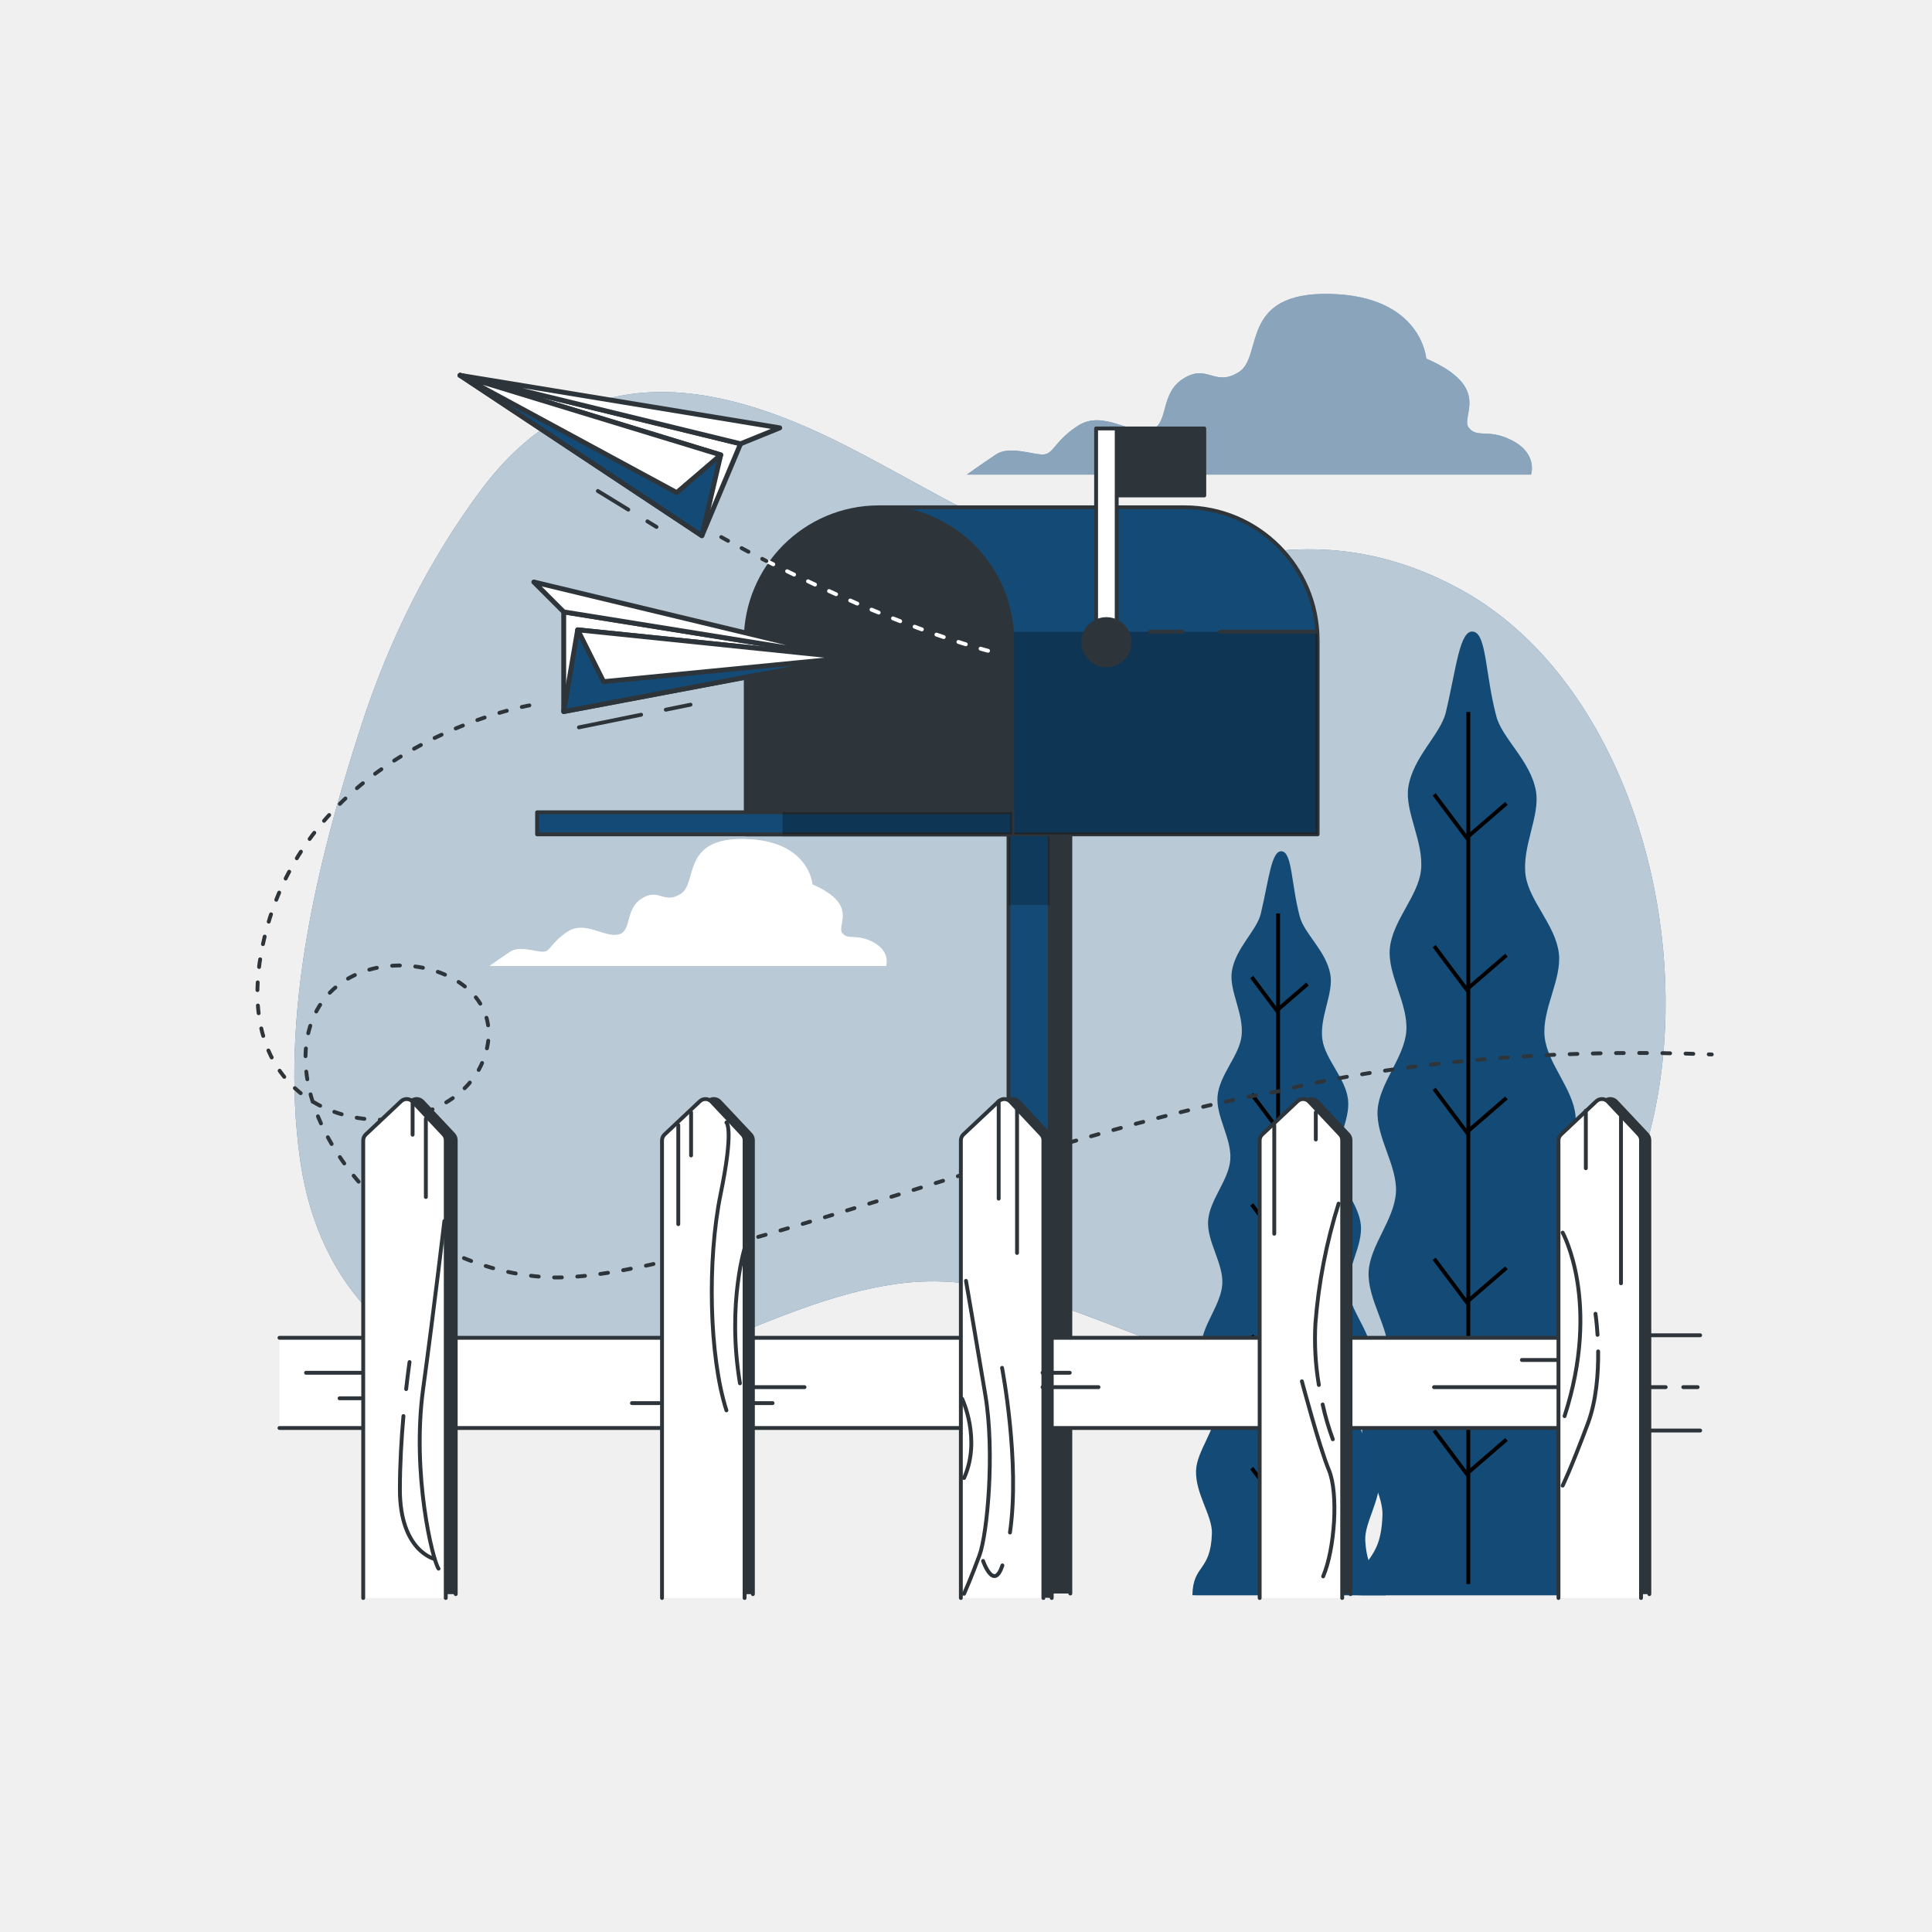
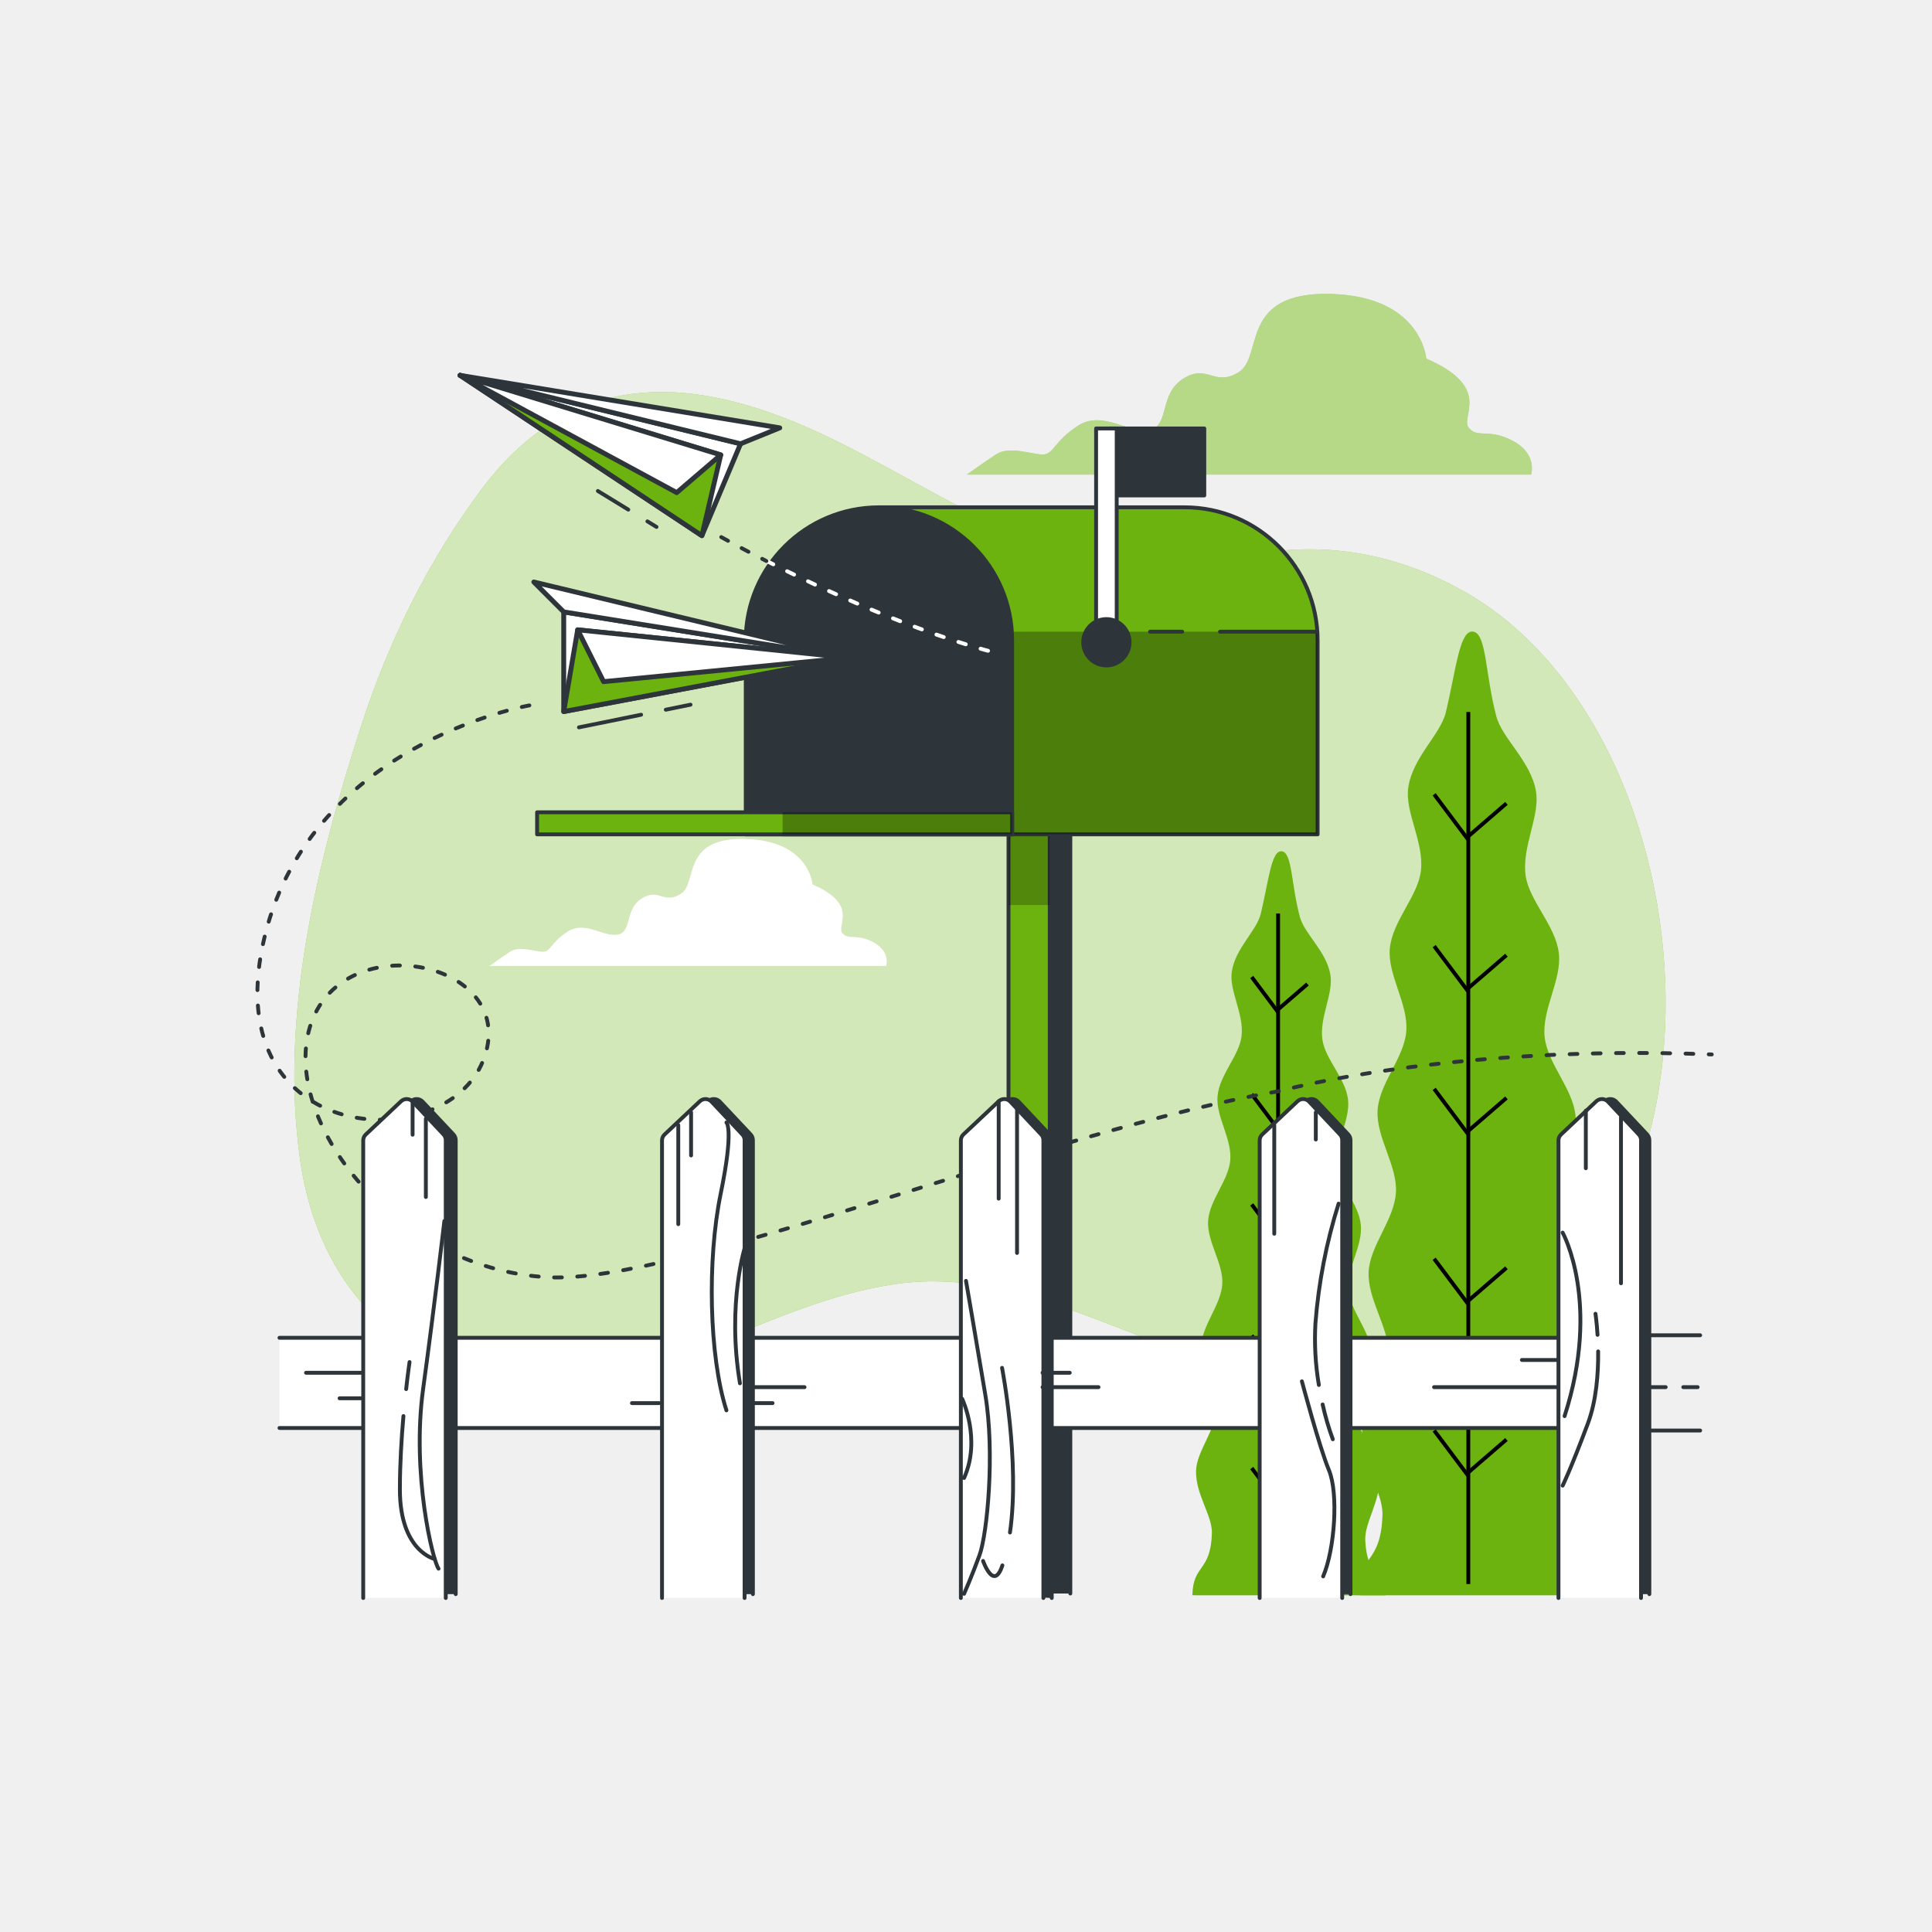
<svg xmlns="http://www.w3.org/2000/svg" viewBox="0 0 500 500">
-   <g id="freepik--background-simple--inject-1--inject-3">
-     <path d="M378,152.56c-15.56-8.52-31.77-11.94-49.46-9.75-21.79,2.69-39,5.86-59.85-2.26-17.53-6.82-33.54-17-50.26-25.44-34.2-17.35-68.15-22.72-93.79,11.5-13.64,18.21-24,39.12-31.15,61.18-11.56,35.59-21.06,75-15.85,112.17,6.59,47.12,47,69.24,95.34,52.17,19.55-6.9,38.42-17,59.27-19.89,43.63-6.06,79.59,34,131.91,24.26C454.34,339.74,447.68,190.71,378,152.56Z" style="fill:#144B76" />
+   <g id="freepik--background-simple--inject-1--inject-2">
+     <path d="M378,152.56c-15.56-8.52-31.77-11.94-49.46-9.75-21.79,2.69-39,5.86-59.85-2.26-17.53-6.82-33.54-17-50.26-25.44-34.2-17.35-68.15-22.72-93.79,11.5-13.64,18.21-24,39.12-31.15,61.18-11.56,35.59-21.06,75-15.85,112.17,6.59,47.12,47,69.24,95.34,52.17,19.55-6.9,38.42-17,59.27-19.89,43.63-6.06,79.59,34,131.91,24.26C454.34,339.74,447.68,190.71,378,152.56Z" style="fill:#6CB310" />
    <path d="M378,152.56c-15.56-8.52-31.77-11.94-49.46-9.75-21.79,2.69-39,5.86-59.85-2.26-17.53-6.82-33.54-17-50.26-25.44-34.2-17.35-68.15-22.72-93.79,11.5-13.64,18.21-24,39.12-31.15,61.18-11.56,35.59-21.06,75-15.85,112.17,6.59,47.12,47,69.24,95.34,52.17,19.55-6.9,38.42-17,59.27-19.89,43.63-6.06,79.59,34,131.91,24.26C454.34,339.74,447.68,190.71,378,152.56Z" style="fill:#fff;opacity:0.7" />
  </g>
-   <g id="freepik--Clouds--inject-1--inject-3">
-     <path d="M391.65,114.17c-6.35-3.47-9.23-.58-11.54-3.47s6.35-10.39-11-17.89c0,0-1.15-16.16-24.82-16.74S327,92.23,320.65,96.27,312.57,94,306.22,98s-3.46,12.12-8.65,13.27-12.13-5.19-18.48-1.15-6.35,7.5-9.23,7.5-8.66-2.31-12.12,0-7.51,5.2-7.51,5.2h146S398,117.63,391.65,114.17Z" style="fill:#144B76" />
+   <g id="freepik--Clouds--inject-1--inject-2">
+     <path d="M391.65,114.17c-6.35-3.47-9.23-.58-11.54-3.47s6.35-10.39-11-17.89c0,0-1.15-16.16-24.82-16.74S327,92.23,320.65,96.27,312.57,94,306.22,98s-3.46,12.12-8.65,13.27-12.13-5.19-18.48-1.15-6.35,7.5-9.23,7.5-8.66-2.31-12.12,0-7.51,5.2-7.51,5.2h146S398,117.63,391.65,114.17Z" style="fill:#6CB310" />
    <path d="M391.65,114.17c-6.35-3.47-9.23-.58-11.54-3.47s6.35-10.39-11-17.89c0,0-1.15-16.16-24.82-16.74S327,92.23,320.65,96.27,312.57,94,306.22,98s-3.46,12.12-8.65,13.27-12.13-5.19-18.48-1.15-6.35,7.5-9.23,7.5-8.66-2.31-12.12,0-7.51,5.2-7.51,5.2h146S398,117.63,391.65,114.17Z" style="fill:#fff;opacity:0.5" />
    <path d="M226.08,243.9c-4.46-2.43-6.49-.41-8.11-2.43s4.46-7.3-7.7-12.57c0,0-.81-11.35-17.44-11.76s-12.16,11.35-16.62,14.19-5.67-1.62-10.13,1.22-2.44,8.51-6.08,9.32-8.52-3.65-13-.81-4.46,5.27-6.48,5.27-6.09-1.62-8.52,0-5.27,3.65-5.27,3.65H229.32S230.54,246.33,226.08,243.9Z" style="fill:#fff" />
    <path d="M226.08,243.9c-4.46-2.43-6.49-.41-8.11-2.43s4.46-7.3-7.7-12.57c0,0-.81-11.35-17.44-11.76s-12.16,11.35-16.62,14.19-5.67-1.62-10.13,1.22-2.44,8.51-6.08,9.32-8.52-3.65-13-.81-4.46,5.27-6.48,5.27-6.09-1.62-8.52,0-5.27,3.65-5.27,3.65H229.32S230.54,246.33,226.08,243.9Z" style="fill:#fff;opacity:0.5" />
  </g>
-   <g id="freepik--Plants--inject-1--inject-3">
-     <path d="M352.87,412.87h63.2c-1.21-7.73-6.18-6.37-6.84-18.35-.33-6,5.26-13.5,4.77-21.42-.4-6.53-6.83-13.22-7.33-20.69-.45-6.74,5-14.22,4.51-21.48-.51-6.86-7-13.45-7.61-20.59-.56-7,4.82-14.51,4.18-21.55s-7.27-13.51-8-20.45c-.73-7.13,4.48-14.81,3.68-21.63-.84-7.25-7.68-13.51-8.61-20.19-1-7.43,3.81-15.37,2.68-21.79-1.39-7.86-8.71-13.55-10.25-19.35-2.87-10.81-2.51-21.22-5.9-21.9-3.61-.72-4.44,9.49-7.18,20.9-1.38,5.73-8.53,11.54-9.71,19.41-.95,6.37,4.11,14.12,3.28,21.52-.74,6.63-7.41,13-8.06,20.21-.61,6.78,4.8,14.25,4.27,21.34-.52,6.89-7,13.46-7.43,20.46s5.13,14.32,4.75,21.23c-.39,7.08-6.74,13.77-7.07,20.58-.34,7.21,5.35,14.48,5.07,21.16-.31,7.41-6.57,14.19-6.8,20.67-.28,7.86,5.49,15.11,5.31,21.1-.38,13-6.33,10.29-6.54,20.75Z" style="fill:#144B76" />
+   <g id="freepik--Plants--inject-1--inject-2">
+     <path d="M352.87,412.87h63.2c-1.21-7.73-6.18-6.37-6.84-18.35-.33-6,5.26-13.5,4.77-21.42-.4-6.53-6.83-13.22-7.33-20.69-.45-6.74,5-14.22,4.51-21.48-.51-6.86-7-13.45-7.61-20.59-.56-7,4.82-14.51,4.18-21.55s-7.27-13.51-8-20.45c-.73-7.13,4.48-14.81,3.68-21.63-.84-7.25-7.68-13.51-8.61-20.19-1-7.43,3.81-15.37,2.68-21.79-1.39-7.86-8.71-13.55-10.25-19.35-2.87-10.81-2.51-21.22-5.9-21.9-3.61-.72-4.44,9.49-7.18,20.9-1.38,5.73-8.53,11.54-9.71,19.41-.95,6.37,4.11,14.12,3.28,21.52-.74,6.63-7.41,13-8.06,20.21-.61,6.78,4.8,14.25,4.27,21.34-.52,6.89-7,13.46-7.43,20.46s5.13,14.32,4.75,21.23c-.39,7.08-6.74,13.77-7.07,20.58-.34,7.21,5.35,14.48,5.07,21.16-.31,7.41-6.57,14.19-6.8,20.67-.28,7.86,5.49,15.11,5.31,21.1-.38,13-6.33,10.29-6.54,20.75Z" style="fill:#6CB310" />
    <line x1="380" y1="184.25" x2="380" y2="409.95" style="fill:none;stroke:#000;stroke-miterlimit:10" />
    <polyline points="389.87 207.91 379.58 216.8 371.16 205.57" style="fill:none;stroke:#000;stroke-miterlimit:10" />
    <polyline points="389.87 247.2 379.58 256.08 371.16 244.86" style="fill:none;stroke:#000;stroke-miterlimit:10" />
    <polyline points="389.87 284.14 379.58 293.03 371.16 281.8" style="fill:none;stroke:#000;stroke-miterlimit:10" />
    <polyline points="389.87 328.11 379.58 336.99 371.16 325.77" style="fill:none;stroke:#000;stroke-miterlimit:10" />
    <polyline points="389.87 372.54 379.58 381.42 371.16 370.2" style="fill:none;stroke:#000;stroke-miterlimit:10" />
-     <path d="M309.82,412.87h48.79c-.94-6-4.77-4.92-5.28-14.16-.26-4.66,4.05-10.42,3.68-16.54-.31-5-5.27-10.21-5.66-16-.35-5.2,3.89-11,3.48-16.58-.39-5.3-5.42-10.38-5.87-15.89s3.72-11.21,3.23-16.64-5.62-10.43-6.16-15.78c-.56-5.51,3.46-11.43,2.84-16.71-.65-5.59-5.93-10.42-6.64-15.57-.8-5.74,2.94-11.87,2.06-16.82-1.07-6.07-6.72-10.47-7.9-14.94-2.22-8.34-1.94-16.39-4.56-16.91-2.79-.56-3.43,7.32-5.54,16.14-1.06,4.42-6.59,8.91-7.5,15-.73,4.92,3.17,10.9,2.53,16.61-.57,5.12-5.71,10-6.22,15.6-.47,5.23,3.71,11,3.3,16.47-.4,5.32-5.39,10.39-5.74,15.79s4,11.06,3.67,16.39-5.2,10.63-5.45,15.89c-.27,5.56,4.12,11.17,3.91,16.33-.24,5.72-5.07,11-5.25,16-.22,6.06,4.24,11.67,4.1,16.28-.3,10-4.89,7.95-5.05,16Z" style="fill:#144B76" />
+     <path d="M309.82,412.87h48.79c-.94-6-4.77-4.92-5.28-14.16-.26-4.66,4.05-10.42,3.68-16.54-.31-5-5.27-10.21-5.66-16-.35-5.2,3.89-11,3.48-16.58-.39-5.3-5.42-10.38-5.87-15.89s3.72-11.21,3.23-16.64-5.62-10.43-6.16-15.78c-.56-5.51,3.46-11.43,2.84-16.71-.65-5.59-5.93-10.42-6.64-15.57-.8-5.74,2.94-11.87,2.06-16.82-1.07-6.07-6.72-10.47-7.9-14.94-2.22-8.34-1.94-16.39-4.56-16.91-2.79-.56-3.43,7.32-5.54,16.14-1.06,4.42-6.59,8.91-7.5,15-.73,4.92,3.17,10.9,2.53,16.61-.57,5.12-5.71,10-6.22,15.6-.47,5.23,3.71,11,3.3,16.47-.4,5.32-5.39,10.39-5.74,15.79s4,11.06,3.67,16.39-5.2,10.63-5.45,15.89c-.27,5.56,4.12,11.17,3.91,16.33-.24,5.72-5.07,11-5.25,16-.22,6.06,4.24,11.67,4.1,16.28-.3,10-4.89,7.95-5.05,16Z" style="fill:#6CB310" />
    <line x1="330.77" y1="236.4" x2="330.77" y2="410.62" style="fill:none;stroke:#000;stroke-miterlimit:10" />
    <polyline points="338.38 254.66 330.44 261.52 323.94 252.85" style="fill:none;stroke:#000;stroke-miterlimit:10" />
    <polyline points="338.38 284.98 330.44 291.84 323.94 283.18" style="fill:none;stroke:#000;stroke-miterlimit:10" />
    <polyline points="338.38 313.5 330.44 320.36 323.94 311.7" style="fill:none;stroke:#000;stroke-miterlimit:10" />
    <polyline points="338.38 347.44 330.44 354.3 323.94 345.63" style="fill:none;stroke:#000;stroke-miterlimit:10" />
    <polyline points="338.38 381.74 330.44 388.59 323.94 379.93" style="fill:none;stroke:#000;stroke-miterlimit:10" />
  </g>
-   <g id="freepik--Mailbox--inject-1--inject-3">
+   <g id="freepik--Mailbox--inject-1--inject-2">
    <polyline points="266.33 412.4 266.33 210.22 277 210.22 277 412.4" style="fill:#2e353a;stroke:#2e353a;stroke-linecap:round;stroke-linejoin:round" />
-     <polyline points="261 412.4 261 210.22 271.67 210.22 271.67 412.4" style="fill:#144B76;stroke:#2e353a;stroke-linecap:round;stroke-linejoin:round" />
+     <polyline points="261 412.4 261 210.22 271.67 210.22 271.67 412.4" style="fill:#6CB310;stroke:#2e353a;stroke-linecap:round;stroke-linejoin:round" />
    <rect x="261" y="210.22" width="10.67" height="24" style="fill:#2e353a;opacity:0.3;mix-blend-mode:multiply" />
-     <path d="M306.53,131.29H227.47l34.46,84.64H341V165.75A34.46,34.46,0,0,0,306.53,131.29Z" style="fill:#144B76;stroke:#2e353a;stroke-linecap:round;stroke-linejoin:round" />
+     <path d="M306.53,131.29H227.47l34.46,84.64H341V165.75A34.46,34.46,0,0,0,306.53,131.29Z" style="fill:#6CB310;stroke:#2e353a;stroke-linecap:round;stroke-linejoin:round" />
    <path d="M255.9,201.11l6,14.82H341V165.75c0-.76,0-1.52-.08-2.27h-85Z" style="opacity:0.3;mix-blend-mode:multiply" />
    <line x1="305.95" y1="163.48" x2="297.63" y2="163.48" style="fill:none;stroke:#2e353a;stroke-linecap:round;stroke-linejoin:round" />
    <line x1="340.92" y1="163.48" x2="315.74" y2="163.48" style="fill:none;stroke:#2e353a;stroke-linecap:round;stroke-linejoin:round" />
    <path d="M227.47,131.29h0a34.47,34.47,0,0,1,34.47,34.47v50.18a0,0,0,0,1,0,0H193a0,0,0,0,1,0,0V165.75A34.47,34.47,0,0,1,227.47,131.29Z" style="fill:#2e353a;stroke:#2e353a;stroke-linecap:round;stroke-linejoin:round" />
-     <rect x="202.53" y="210.22" width="59.4" height="5.71" style="fill:#144B76;stroke:#2e353a;stroke-linecap:round;stroke-linejoin:round" />
-     <rect x="139" y="210.22" width="122.93" height="5.71" style="fill:#144B76;stroke:#2e353a;stroke-linecap:round;stroke-linejoin:round" />
+     <rect x="202.53" y="210.22" width="59.4" height="5.71" style="fill:#6CB310;stroke:#2e353a;stroke-linecap:round;stroke-linejoin:round" />
+     <rect x="139" y="210.22" width="122.93" height="5.71" style="fill:#6CB310;stroke:#2e353a;stroke-linecap:round;stroke-linejoin:round" />
    <rect x="202.53" y="210.22" width="59.4" height="5.71" style="opacity:0.3" />
    <rect x="287" y="110.89" width="24.67" height="17.33" style="fill:#2e353a;stroke:#2e353a;stroke-linecap:round;stroke-linejoin:round" />
    <rect x="283.67" y="110.89" width="5.33" height="54" style="fill:#fff;stroke:#2e353a;stroke-linecap:round;stroke-linejoin:round" />
    <circle cx="286.33" cy="166.22" r="6" style="fill:#2e353a;stroke:#2e353a;stroke-linecap:round;stroke-linejoin:round" />
  </g>
-   <g id="freepik--paper-planes--inject-1--inject-3">
+   <g id="freepik--paper-planes--inject-1--inject-2">
    <path d="M198.34,145.15c13.92,7.07,38.12,18.4,60.44,24.1" style="fill:none;stroke:#fff;stroke-linecap:round;stroke-linejoin:round;stroke-dasharray:2,4" />
    <path d="M186.66,139s4.46,2.52,11.68,6.19" style="fill:none;stroke:#2e353a;stroke-linecap:round;stroke-linejoin:round;stroke-dasharray:2,4" />
    <polygon points="181.65 138.63 191.66 114.85 119.07 97.14 181.65 138.63" style="fill:#fff;stroke:#2e353a;stroke-linecap:round;stroke-linejoin:round;stroke-width:1.263px" />
-     <polygon points="186.53 117.73 181.65 138.63 119.07 97.14 186.53 117.73" style="fill:#144B76;stroke:#2e353a;stroke-linecap:round;stroke-linejoin:round;stroke-width:1.263px" />
+     <polygon points="186.53 117.73 181.65 138.63 119.07 97.14 186.53 117.73" style="fill:#6CB310;stroke:#2e353a;stroke-linecap:round;stroke-linejoin:round;stroke-width:1.263px" />
    <polygon points="186.53 117.73 175.14 127.49 119.07 97.14 186.53 117.73" style="fill:#fff;stroke:#2e353a;stroke-linecap:round;stroke-linejoin:round;stroke-width:1.263px" />
    <polygon points="191.66 114.85 201.8 110.73 119.07 97.14 191.66 114.85" style="fill:#fff;stroke:#2e353a;stroke-linecap:round;stroke-linejoin:round;stroke-width:1.263px" />
    <line x1="167.55" y1="134.93" x2="169.9" y2="136.37" style="fill:none;stroke:#2e353a;stroke-linecap:round;stroke-linejoin:round" />
    <line x1="154.73" y1="127.07" x2="162.6" y2="131.89" style="fill:none;stroke:#2e353a;stroke-linecap:round;stroke-linejoin:round" />
    <polygon points="145.89 184.15 145.89 158.36 219.67 170.22 145.89 184.15" style="fill:#fff;stroke:#2e353a;stroke-linecap:round;stroke-linejoin:round;stroke-width:1.263px" />
-     <polygon points="149.5 163 145.89 184.15 219.67 170.22 149.5 163" style="fill:#144B76;stroke:#2e353a;stroke-linecap:round;stroke-linejoin:round;stroke-width:1.263px" />
+     <polygon points="149.5 163 145.89 184.15 219.67 170.22 149.5 163" style="fill:#6CB310;stroke:#2e353a;stroke-linecap:round;stroke-linejoin:round;stroke-width:1.263px" />
    <polygon points="149.5 163 156.21 176.41 219.67 170.22 149.5 163" style="fill:#fff;stroke:#2e353a;stroke-linecap:round;stroke-linejoin:round;stroke-width:1.263px" />
    <polygon points="145.89 158.36 138.15 150.62 219.67 170.22 145.89 158.36" style="fill:#fff;stroke:#2e353a;stroke-linecap:round;stroke-linejoin:round;stroke-width:1.263px" />
    <line x1="172.31" y1="183.67" x2="178.71" y2="182.37" style="fill:none;stroke:#2e353a;stroke-linecap:round;stroke-linejoin:round" />
    <line x1="149.83" y1="188.24" x2="165.92" y2="184.97" style="fill:none;stroke:#2e353a;stroke-linecap:round;stroke-linejoin:round" />
    <path d="M137,182.56s-58,10-69,62,47,55,57,30-34-35-44-11,20,65,61,67c34.07,1.66,129.59-38.11,189-48.16,0,0,44-12.18,112-9.51" style="fill:none;stroke:#2e353a;stroke-linecap:round;stroke-linejoin:round;stroke-dasharray:2,4" />
  </g>
-   <g id="freepik--Fence--inject-1--inject-3">
+   <g id="freepik--Fence--inject-1--inject-2">
    <line x1="423.33" y1="345.56" x2="440" y2="345.56" style="fill:#fff;stroke:#2e353a;stroke-linecap:round;stroke-linejoin:round" />
    <line x1="423.33" y1="370.22" x2="440" y2="370.22" style="fill:#fff;stroke:#2e353a;stroke-linecap:round;stroke-linejoin:round" />
    <polyline points="72.33 369.56 421.33 369.56 421.33 346.22 72.33 346.22" style="fill:#fff;stroke:#2e353a;stroke-linecap:round;stroke-linejoin:round" />
    <path d="M96.59,412.56V295.14a2.13,2.13,0,0,1,.66-1.54l9.12-8.59a2.13,2.13,0,0,1,3,.09l8,8.51a2.17,2.17,0,0,1,.57,1.45v117.5" style="fill:#2e353a;stroke:#2e353a;stroke-linecap:round;stroke-linejoin:round" />
    <path d="M94,413.56V295.14a2.1,2.1,0,0,1,.67-1.54l9.12-8.59a2.12,2.12,0,0,1,3,.09l8,8.51a2.12,2.12,0,0,1,.57,1.45v118.5" style="fill:#fff;stroke:#2e353a;stroke-linecap:round;stroke-linejoin:round" />
    <path d="M173.49,412.56V295.14a2.13,2.13,0,0,1,.66-1.54l9.13-8.59a2.12,2.12,0,0,1,3,.09l8,8.51a2.12,2.12,0,0,1,.57,1.45v117.5" style="fill:#2e353a;stroke:#2e353a;stroke-linecap:round;stroke-linejoin:round" />
    <path d="M171.33,413.56V295.14a2.1,2.1,0,0,1,.67-1.54l9.12-8.59a2.13,2.13,0,0,1,3,.09l8,8.51a2.13,2.13,0,0,1,.58,1.45v118.5" style="fill:#fff;stroke:#2e353a;stroke-linecap:round;stroke-linejoin:round" />
    <path d="M250.82,412.56V295.14a2.1,2.1,0,0,1,.67-1.54l9.12-8.59a2.13,2.13,0,0,1,3,.09l8,8.51a2.13,2.13,0,0,1,.58,1.45v118.5" style="fill:#2e353a;stroke:#2e353a;stroke-linecap:round;stroke-linejoin:round" />
    <path d="M248.67,413.56V295.14a2.13,2.13,0,0,1,.66-1.54l9.13-8.59a2.12,2.12,0,0,1,3,.09l8,8.51a2.12,2.12,0,0,1,.57,1.45v118.5" style="fill:#fff;stroke:#2e353a;stroke-linecap:round;stroke-linejoin:round" />
    <path d="M328.16,412.56V295.14a2.13,2.13,0,0,1,.66-1.54l9.12-8.59a2.13,2.13,0,0,1,3,.09l8,8.51a2.17,2.17,0,0,1,.57,1.45v117.5" style="fill:#2e353a;stroke:#2e353a;stroke-linecap:round;stroke-linejoin:round" />
    <path d="M326,413.56V295.14a2.1,2.1,0,0,1,.67-1.54l9.12-8.59a2.12,2.12,0,0,1,3,.09l8,8.51a2.12,2.12,0,0,1,.57,1.45v118.5" style="fill:#fff;stroke:#2e353a;stroke-linecap:round;stroke-linejoin:round" />
    <path d="M405.49,412.56V295.14a2.13,2.13,0,0,1,.66-1.54l9.13-8.59a2.12,2.12,0,0,1,3,.09l8,8.51a2.12,2.12,0,0,1,.57,1.45v117.5" style="fill:#2e353a;stroke:#2e353a;stroke-linecap:round;stroke-linejoin:round" />
    <path d="M403.33,413.56V295.14a2.1,2.1,0,0,1,.67-1.54l9.12-8.59a2.13,2.13,0,0,1,3,.09l8,8.51a2.13,2.13,0,0,1,.58,1.45v118.5" style="fill:#fff;stroke:#2e353a;stroke-linecap:round;stroke-linejoin:round" />
    <line x1="106.78" y1="285.1" x2="106.78" y2="293.66" style="fill:none;stroke:#2e353a;stroke-linecap:round;stroke-linejoin:round" />
    <line x1="110.21" y1="289.52" x2="110.21" y2="309.78" style="fill:none;stroke:#2e353a;stroke-linecap:round;stroke-linejoin:round" />
    <line x1="175.54" y1="291.18" x2="175.54" y2="316.81" style="fill:none;stroke:#2e353a;stroke-linecap:round;stroke-linejoin:round" />
    <line x1="178.85" y1="287.87" x2="178.85" y2="299.03" style="fill:none;stroke:#2e353a;stroke-linecap:round;stroke-linejoin:round" />
    <line x1="258.46" y1="285.01" x2="258.46" y2="310.2" style="fill:none;stroke:#2e353a;stroke-linecap:round;stroke-linejoin:round" />
    <line x1="263.21" y1="287.04" x2="263.21" y2="324.26" style="fill:none;stroke:#2e353a;stroke-linecap:round;stroke-linejoin:round" />
    <line x1="329.78" y1="291.18" x2="329.78" y2="319.29" style="fill:none;stroke:#2e353a;stroke-linecap:round;stroke-linejoin:round" />
    <line x1="340.53" y1="287.87" x2="340.53" y2="294.9" style="fill:none;stroke:#2e353a;stroke-linecap:round;stroke-linejoin:round" />
    <line x1="410.41" y1="287.45" x2="410.41" y2="302.34" style="fill:none;stroke:#2e353a;stroke-linecap:round;stroke-linejoin:round" />
    <line x1="419.51" y1="289.11" x2="419.51" y2="332.11" style="fill:none;stroke:#2e353a;stroke-linecap:round;stroke-linejoin:round" />
    <line x1="402.97" y1="351.96" x2="393.87" y2="351.96" style="fill:none;stroke:#2e353a;stroke-linecap:round;stroke-linejoin:round" />
    <line x1="402.97" y1="358.99" x2="371.13" y2="358.99" style="fill:none;stroke:#2e353a;stroke-linecap:round;stroke-linejoin:round" />
    <line x1="284.29" y1="358.99" x2="269.82" y2="358.99" style="fill:none;stroke:#2e353a;stroke-linecap:round;stroke-linejoin:round" />
    <line x1="208.21" y1="358.99" x2="193.74" y2="358.99" style="fill:none;stroke:#2e353a;stroke-linecap:round;stroke-linejoin:round" />
    <line x1="93.67" y1="355.27" x2="79.2" y2="355.27" style="fill:none;stroke:#2e353a;stroke-linecap:round;stroke-linejoin:round" />
    <line x1="93.67" y1="361.88" x2="87.88" y2="361.88" style="fill:none;stroke:#2e353a;stroke-linecap:round;stroke-linejoin:round" />
    <line x1="276.85" y1="355.27" x2="269.82" y2="355.27" style="fill:none;stroke:#2e353a;stroke-linecap:round;stroke-linejoin:round" />
    <line x1="199.94" y1="363.12" x2="192.91" y2="363.12" style="fill:none;stroke:#2e353a;stroke-linecap:round;stroke-linejoin:round" />
    <line x1="170.58" y1="363.12" x2="163.55" y2="363.12" style="fill:none;stroke:#2e353a;stroke-linecap:round;stroke-linejoin:round" />
    <line x1="431.08" y1="358.99" x2="424.88" y2="358.99" style="fill:none;stroke:#2e353a;stroke-linecap:round;stroke-linejoin:round" />
    <line x1="439.35" y1="358.99" x2="435.63" y2="358.99" style="fill:none;stroke:#2e353a;stroke-linecap:round;stroke-linejoin:round" />
    <path d="M115,316s-2.5,21.49-5.5,43.48,2.5,44.49,4,46.49" style="fill:none;stroke:#2e353a;stroke-linecap:round;stroke-linejoin:round" />
    <path d="M105.11,359.5c.48-4.29.88-7,.88-7" style="fill:none;stroke:#2e353a;stroke-linecap:round;stroke-linejoin:round" />
    <path d="M112.49,403.47s-9-2-9-18c0-6.57.42-13.3.92-19" style="fill:none;stroke:#2e353a;stroke-linecap:round;stroke-linejoin:round" />
    <path d="M188,290.5s2,1.5-1.5,18.5-3,42,1.5,56" style="fill:none;stroke:#2e353a;stroke-linecap:round;stroke-linejoin:round" />
    <path d="M193,322s-5,15-1.5,36" style="fill:none;stroke:#2e353a;stroke-linecap:round;stroke-linejoin:round" />
    <path d="M250,331.49s2.5,14.5,5,29.49.5,36-1.5,41.49-4,10-4,10" style="fill:none;stroke:#2e353a;stroke-linecap:round;stroke-linejoin:round" />
    <path d="M259.42,405.12c-2.23,6.84-5-1.15-5-1.15" style="fill:none;stroke:#2e353a;stroke-linecap:round;stroke-linejoin:round" />
    <path d="M259.33,354s4.71,24.31,2.05,42.61" style="fill:none;stroke:#2e353a;stroke-linecap:round;stroke-linejoin:round" />
    <path d="M249,362s5,10.5.5,20.5" style="fill:none;stroke:#2e353a;stroke-linecap:round;stroke-linejoin:round" />
    <path d="M342.3,363.48a68.23,68.23,0,0,0,2.63,9" style="fill:none;stroke:#2e353a;stroke-linecap:round;stroke-linejoin:round" />
    <path d="M346.43,311.5a138.77,138.77,0,0,0-6,31,71.49,71.49,0,0,0,.89,15.93" style="fill:none;stroke:#2e353a;stroke-linecap:round;stroke-linejoin:round" />
    <path d="M336.93,357.48s4.5,17,7,23,1.5,20.49-1.5,27.49" style="fill:none;stroke:#2e353a;stroke-linecap:round;stroke-linejoin:round" />
    <path d="M404.41,319s10,18,.5,47.49" style="fill:none;stroke:#2e353a;stroke-linecap:round;stroke-linejoin:round" />
    <path d="M413.6,349.74c.06,5.62-.44,12.74-2.69,18.74-4.5,12-6.5,16-6.5,16" style="fill:none;stroke:#2e353a;stroke-linecap:round;stroke-linejoin:round" />
    <path d="M412.91,340s.33,2.15.53,5.46" style="fill:none;stroke:#2e353a;stroke-linecap:round;stroke-linejoin:round" />
  </g>
</svg>
